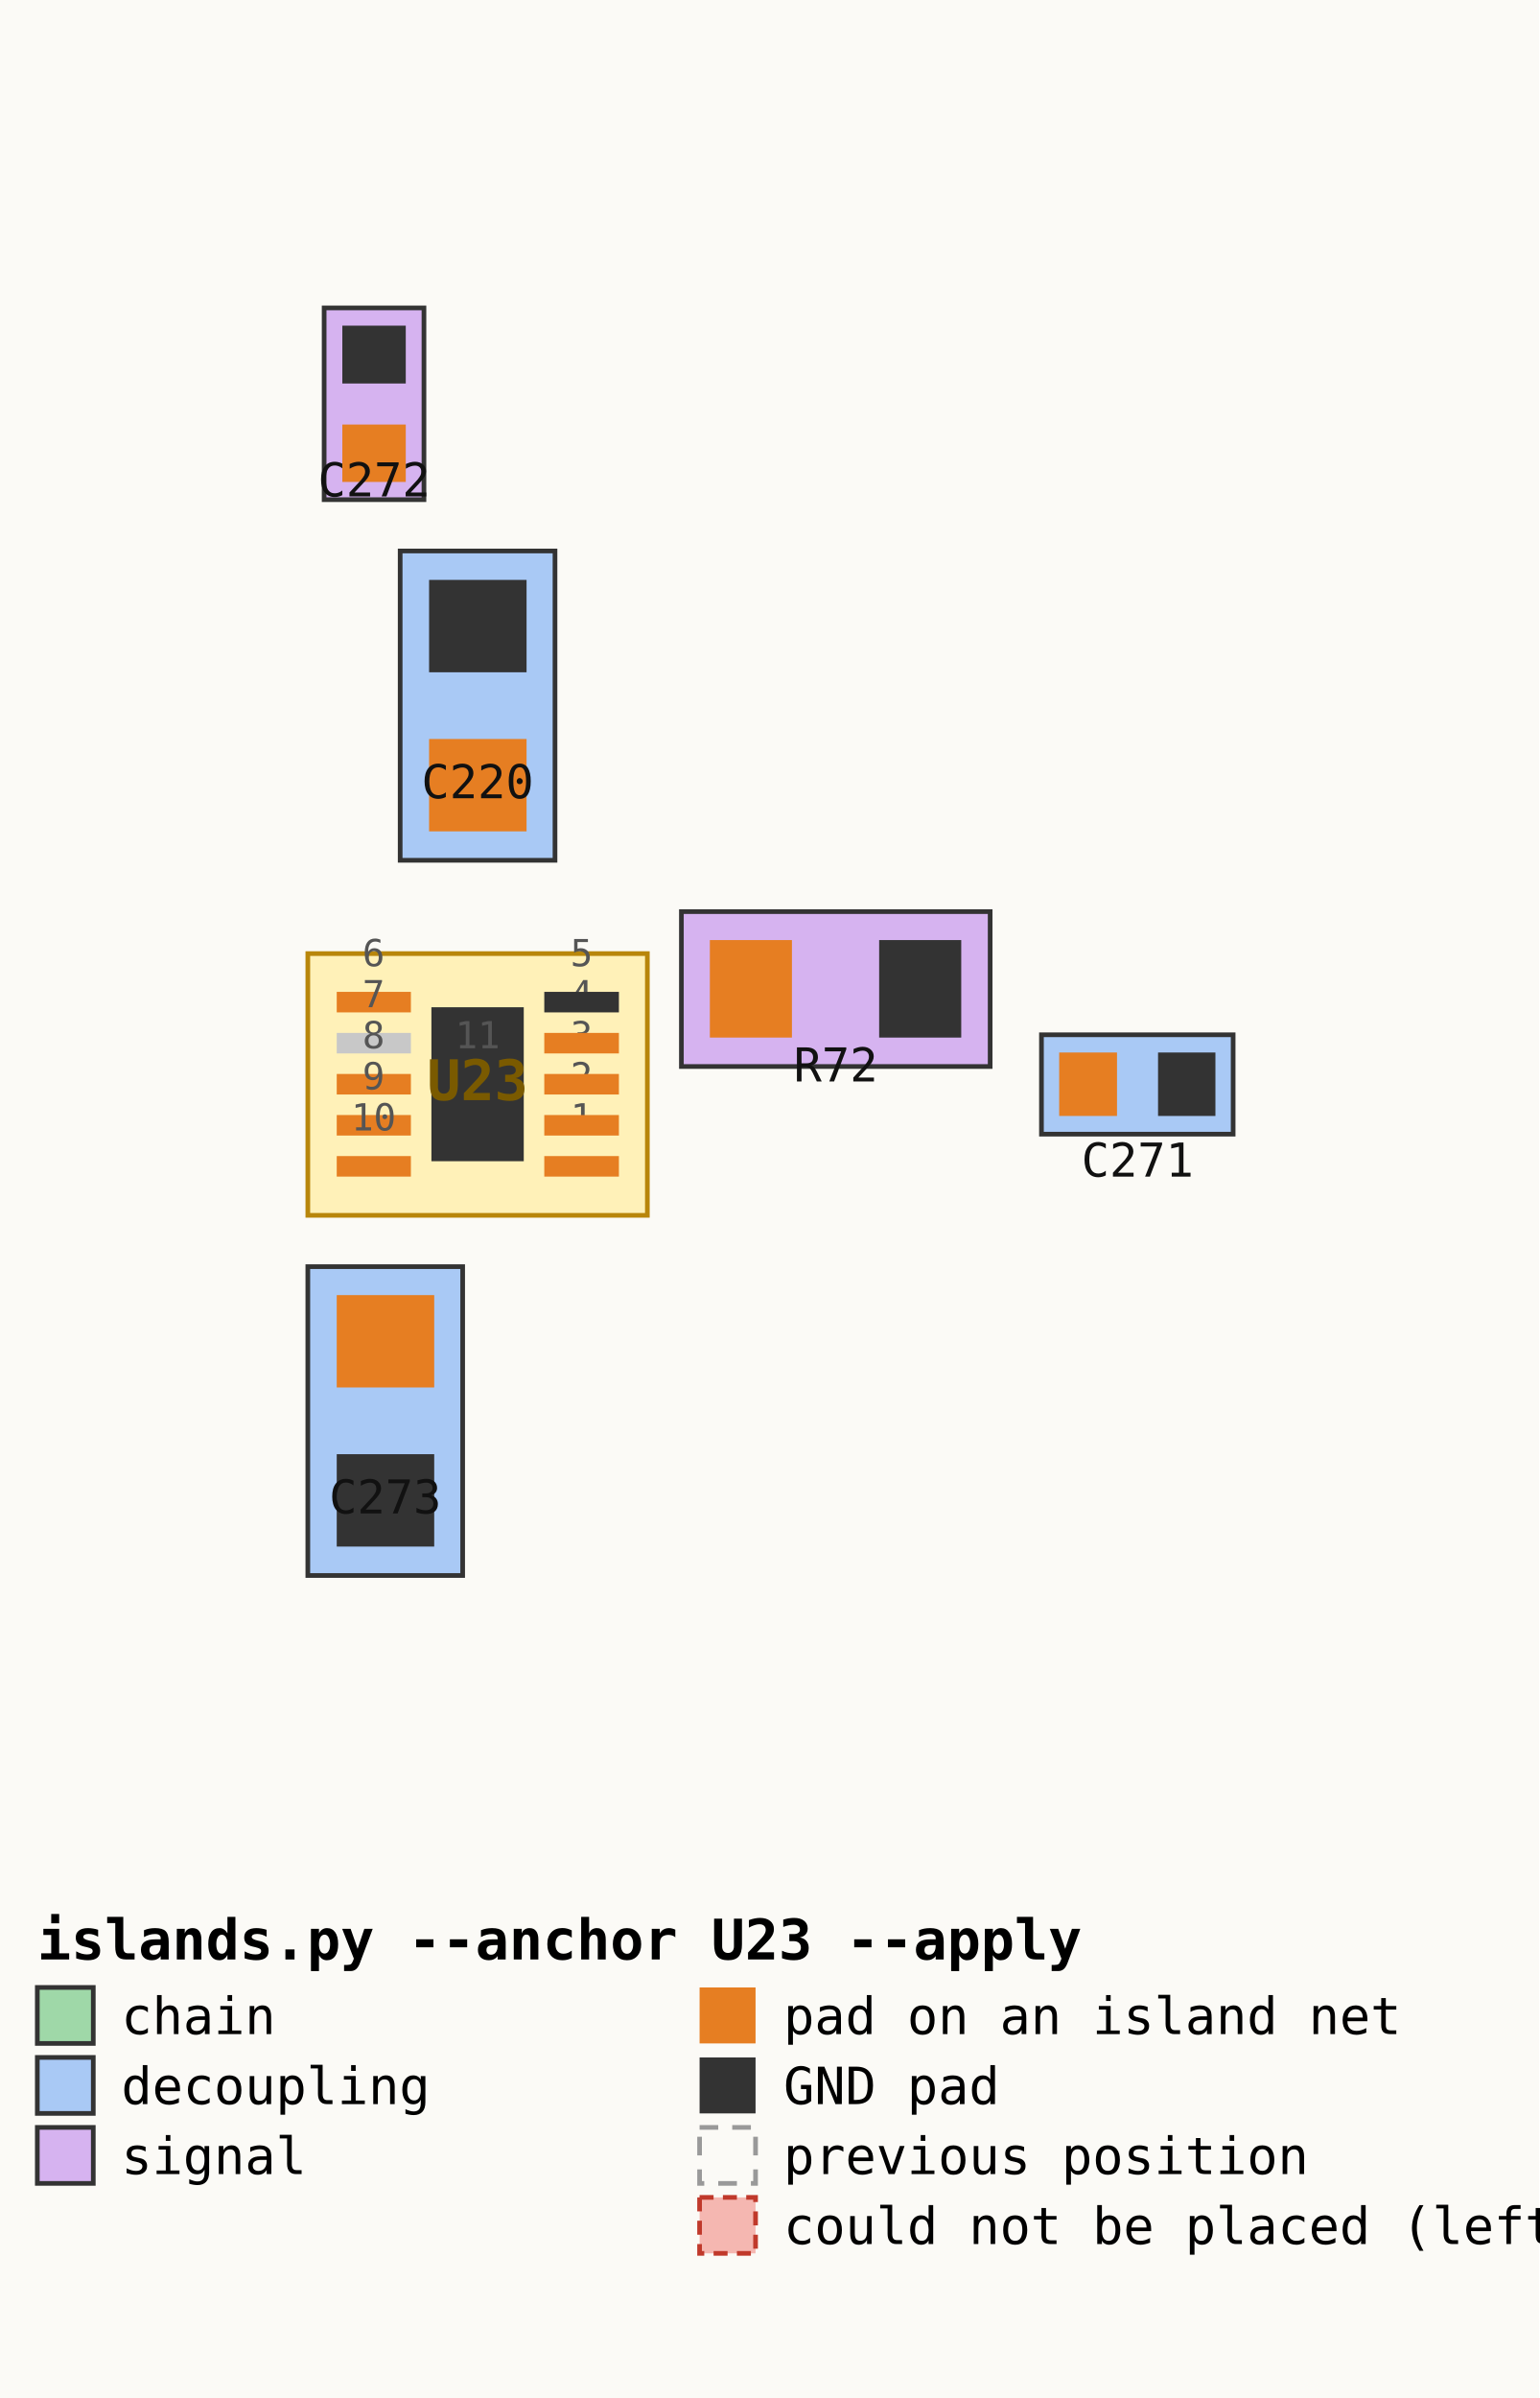
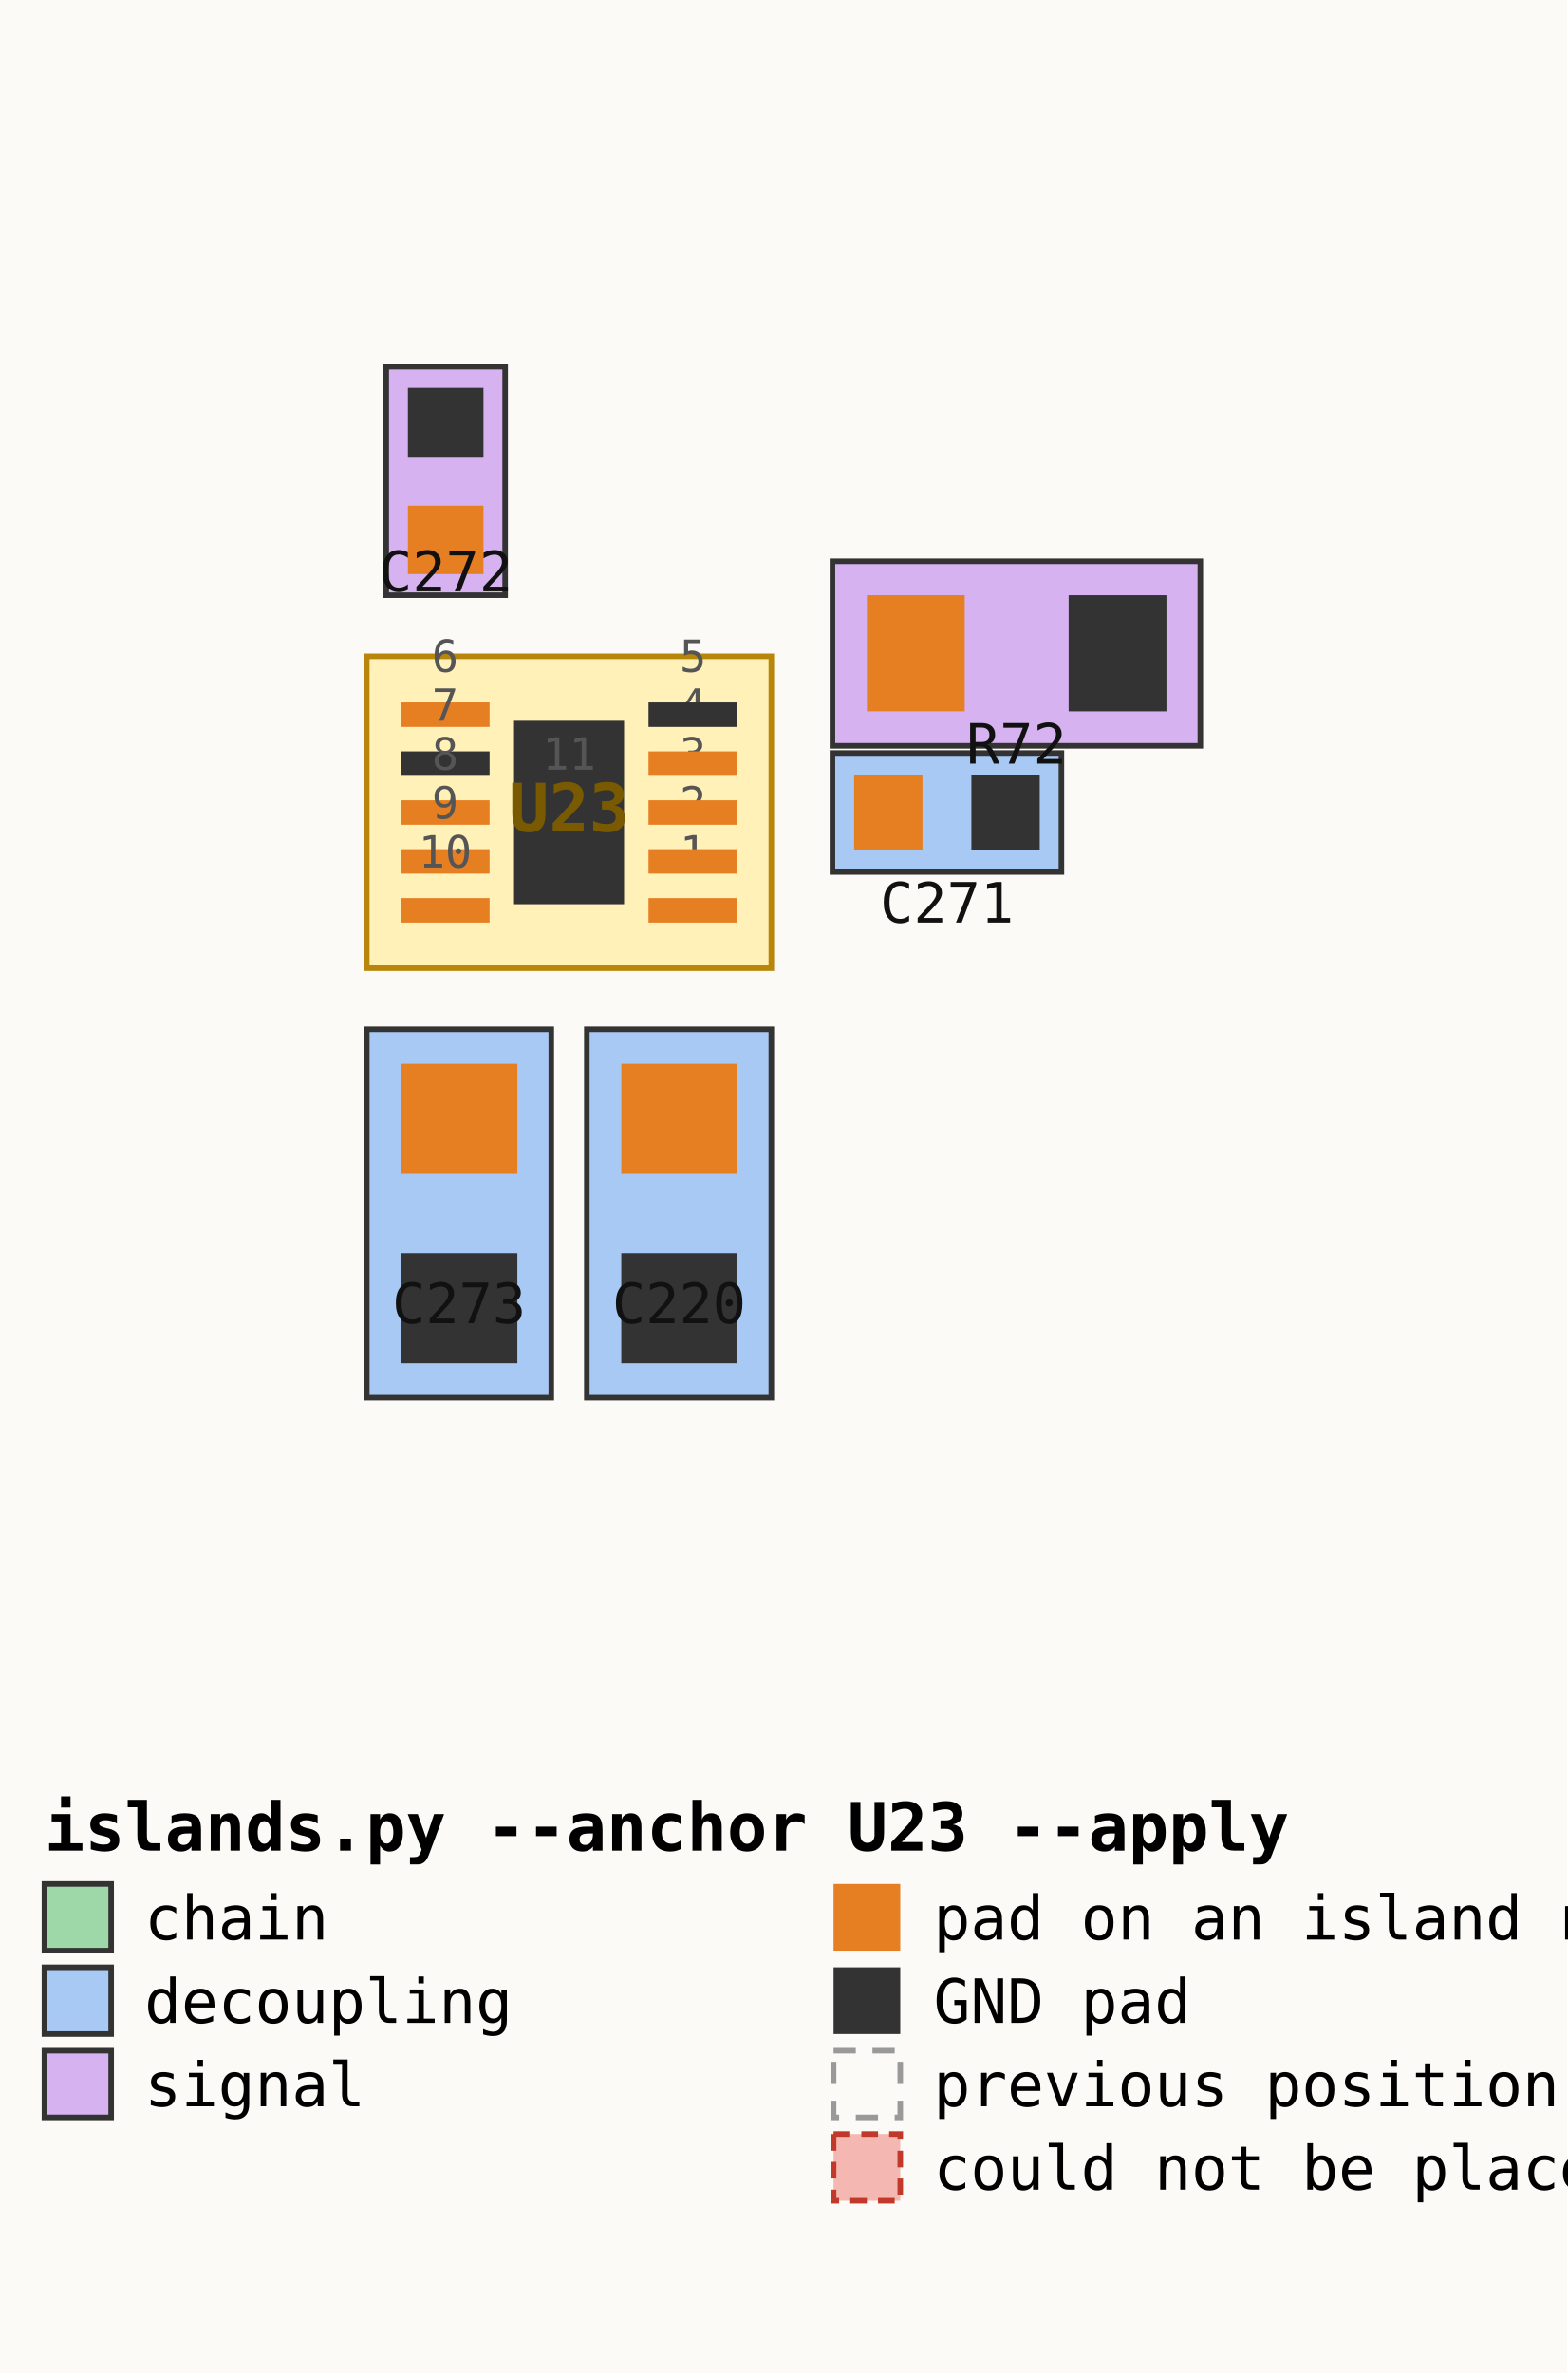
- <svg xmlns="http://www.w3.org/2000/svg" width="330" height="514" viewBox="0 0 330 514" font-family="monospace">
-   <rect x="0" y="0" width="330" height="514" fill="#fbfaf6" />
-   <rect x="-9471.1" y="338.2" width="2200.0" height="2200.0" fill="none" stroke="#000" stroke-width="2" />
-   <polygon points="5449.2,2020.9 5376.4,2020.9 5376.4,1964.8 5449.2,1964.8" fill="none" stroke="#b8860b" stroke-width="1" stroke-dasharray="4,3" />
-   <polygon points="138.8,260.5 66.0,260.5 66.0,204.4 138.8,204.4" fill="#fff1b8" stroke="#b8860b" stroke-width="1" />
-   <polygon points="111.7,247.8 93.2,247.8 93.2,217.0 111.7,217.0" fill="#c8c8c8" stroke="none" stroke-width="1" />
-   <text x="102.4" y="224.7" font-size="8" fill="#555" text-anchor="middle" />
-   <polygon points="132.7,252.2 116.7,252.2 116.7,247.8 132.7,247.8" fill="#e67e22" stroke="none" stroke-width="1" />
-   <text x="124.7" y="242.3" font-size="8" fill="#555" text-anchor="middle">1</text>
-   <polygon points="132.7,243.4 116.7,243.4 116.7,239.0 132.7,239.0" fill="#e67e22" stroke="none" stroke-width="1" />
-   <text x="124.7" y="233.5" font-size="8" fill="#555" text-anchor="middle">2</text>
-   <polygon points="132.7,234.6 116.7,234.6 116.7,230.2 132.7,230.2" fill="#e67e22" stroke="none" stroke-width="1" />
-   <text x="124.7" y="224.7" font-size="8" fill="#555" text-anchor="middle">3</text>
-   <polygon points="132.7,225.8 116.7,225.8 116.7,221.4 132.7,221.4" fill="#e67e22" stroke="none" stroke-width="1" />
-   <text x="124.7" y="215.9" font-size="8" fill="#555" text-anchor="middle">4</text>
-   <polygon points="132.7,217.0 116.7,217.0 116.7,212.6 132.7,212.6" fill="#333" stroke="none" stroke-width="1" />
-   <text x="124.7" y="207.1" font-size="8" fill="#555" text-anchor="middle">5</text>
-   <polygon points="88.1,217.0 72.2,217.0 72.2,212.6 88.1,212.6" fill="#e67e22" stroke="none" stroke-width="1" />
-   <text x="80.1" y="207.1" font-size="8" fill="#555" text-anchor="middle">6</text>
-   <polygon points="88.1,225.8 72.2,225.8 72.2,221.4 88.1,221.4" fill="#c8c8c8" stroke="none" stroke-width="1" />
-   <text x="80.1" y="215.9" font-size="8" fill="#555" text-anchor="middle">7</text>
-   <polygon points="88.1,234.6 72.2,234.6 72.2,230.2 88.1,230.2" fill="#e67e22" stroke="none" stroke-width="1" />
-   <text x="80.1" y="224.7" font-size="8" fill="#555" text-anchor="middle">8</text>
-   <polygon points="88.1,243.4 72.2,243.4 72.2,239.0 88.1,239.0" fill="#e67e22" stroke="none" stroke-width="1" />
-   <text x="80.1" y="233.5" font-size="8" fill="#555" text-anchor="middle">9</text>
-   <polygon points="88.1,252.2 72.2,252.2 72.2,247.8 88.1,247.8" fill="#e67e22" stroke="none" stroke-width="1" />
-   <text x="80.1" y="242.3" font-size="8" fill="#555" text-anchor="middle">10</text>
-   <polygon points="112.3,248.9 92.5,248.9 92.5,215.9 112.3,215.9" fill="#333" stroke="none" stroke-width="1" />
-   <text x="102.4" y="224.7" font-size="8" fill="#555" text-anchor="middle">11</text>
-   <text x="102.4" y="232.4" font-size="12" font-weight="bold" fill="#7a5a00" text-anchor="middle" dominant-baseline="middle">U23</text>
-   <polygon points="85.8,184.4 85.8,118.1 119.0,118.1 119.0,184.4" fill="#a9c9f5" stroke="#333" stroke-width="1" />
-   <polygon points="92.0,178.2 92.0,158.4 112.9,158.4 112.9,178.2" fill="#e67e22" stroke="none" stroke-width="1" />
-   <polygon points="92.0,144.1 92.0,124.3 112.9,124.3 112.9,144.1" fill="#333" stroke="none" stroke-width="1" />
-   <text x="102.4" y="171.1" font-size="10" fill="#111" text-anchor="middle">C220</text>
+ <svg xmlns="http://www.w3.org/2000/svg" width="282" height="427" viewBox="0 0 282 427" font-family="monospace">
+   <rect x="0" y="0" width="282" height="427" fill="#fbfaf6" />
+   <rect x="-8767.1" y="-1685.8" width="2200.0" height="2200.0" fill="none" stroke="#000" stroke-width="2" />
+   <polygon points="5947.5,-255.2 5874.7,-255.2 5874.7,-311.3 5947.5,-311.3" fill="none" stroke="#b8860b" stroke-width="1" stroke-dasharray="4,3" />
+   <polygon points="138.8,174.2 66.0,174.2 66.0,118.1 138.8,118.1" fill="#fff1b8" stroke="#b8860b" stroke-width="1" />
+   <polygon points="111.7,161.6 93.2,161.6 93.2,130.8 111.7,130.8" fill="#c8c8c8" stroke="none" stroke-width="1" />
+   <text x="102.4" y="138.5" font-size="8" fill="#555" text-anchor="middle" />
+   <polygon points="132.7,166.0 116.7,166.0 116.7,161.6 132.7,161.6" fill="#e67e22" stroke="none" stroke-width="1" />
+   <text x="124.7" y="156.1" font-size="8" fill="#555" text-anchor="middle">1</text>
+   <polygon points="132.7,157.2 116.7,157.2 116.7,152.8 132.7,152.8" fill="#e67e22" stroke="none" stroke-width="1" />
+   <text x="124.7" y="147.3" font-size="8" fill="#555" text-anchor="middle">2</text>
+   <polygon points="132.7,148.4 116.7,148.4 116.7,144.0 132.7,144.0" fill="#e67e22" stroke="none" stroke-width="1" />
+   <text x="124.7" y="138.5" font-size="8" fill="#555" text-anchor="middle">3</text>
+   <polygon points="132.7,139.6 116.7,139.6 116.7,135.2 132.7,135.2" fill="#e67e22" stroke="none" stroke-width="1" />
+   <text x="124.7" y="129.7" font-size="8" fill="#555" text-anchor="middle">4</text>
+   <polygon points="132.7,130.8 116.7,130.8 116.7,126.4 132.7,126.4" fill="#333" stroke="none" stroke-width="1" />
+   <text x="124.7" y="120.9" font-size="8" fill="#555" text-anchor="middle">5</text>
+   <polygon points="88.1,130.8 72.2,130.8 72.2,126.4 88.1,126.4" fill="#e67e22" stroke="none" stroke-width="1" />
+   <text x="80.1" y="120.9" font-size="8" fill="#555" text-anchor="middle">6</text>
+   <polygon points="88.1,139.6 72.2,139.6 72.2,135.2 88.1,135.2" fill="#333" stroke="none" stroke-width="1" />
+   <text x="80.1" y="129.7" font-size="8" fill="#555" text-anchor="middle">7</text>
+   <polygon points="88.1,148.4 72.2,148.4 72.2,144.0 88.1,144.0" fill="#e67e22" stroke="none" stroke-width="1" />
+   <text x="80.1" y="138.5" font-size="8" fill="#555" text-anchor="middle">8</text>
+   <polygon points="88.1,157.2 72.2,157.2 72.2,152.8 88.1,152.8" fill="#e67e22" stroke="none" stroke-width="1" />
+   <text x="80.1" y="147.3" font-size="8" fill="#555" text-anchor="middle">9</text>
+   <polygon points="88.1,166.0 72.2,166.0 72.2,161.6 88.1,161.6" fill="#e67e22" stroke="none" stroke-width="1" />
+   <text x="80.1" y="156.1" font-size="8" fill="#555" text-anchor="middle">10</text>
+   <polygon points="112.3,162.7 92.5,162.7 92.5,129.7 112.3,129.7" fill="#333" stroke="none" stroke-width="1" />
+   <text x="102.4" y="138.5" font-size="8" fill="#555" text-anchor="middle">11</text>
+   <text x="102.4" y="146.2" font-size="12" font-weight="bold" fill="#7a5a00" text-anchor="middle" dominant-baseline="middle">U23</text>
+   <polygon points="138.8,185.2 138.8,251.5 105.6,251.5 105.6,185.2" fill="#a9c9f5" stroke="#333" stroke-width="1" />
+   <polygon points="132.7,191.4 132.7,211.2 111.8,211.2 111.8,191.4" fill="#e67e22" stroke="none" stroke-width="1" />
+   <polygon points="132.7,225.5 132.7,245.3 111.8,245.3 111.8,225.5" fill="#333" stroke="none" stroke-width="1" />
+   <text x="122.2" y="238.1" font-size="10" fill="#111" text-anchor="middle">C220</text>
  <polygon points="69.5,107.1 69.5,66.0 90.9,66.0 90.9,107.1" fill="#d6b3f0" stroke="#333" stroke-width="1" />
  <polygon points="73.4,103.3 73.4,91.0 87.0,91.0 87.0,103.3" fill="#e67e22" stroke="none" stroke-width="1" />
  <polygon points="73.4,82.2 73.4,69.8 87.0,69.8 87.0,82.2" fill="#333" stroke="none" stroke-width="1" />
  <text x="80.2" y="106.4" font-size="10" fill="#111" text-anchor="middle">C272</text>
-   <polygon points="223.3,221.8 264.4,221.8 264.4,243.1 223.3,243.1" fill="#a9c9f5" stroke="#333" stroke-width="1" />
-   <polygon points="227.1,225.6 239.5,225.6 239.5,239.2 227.1,239.2" fill="#e67e22" stroke="none" stroke-width="1" />
-   <polygon points="248.3,225.6 260.6,225.6 260.6,239.2 248.3,239.2" fill="#333" stroke="none" stroke-width="1" />
-   <text x="243.9" y="252.2" font-size="10" fill="#111" text-anchor="middle">C271</text>
-   <polygon points="99.2,271.5 99.2,337.7 66.0,337.7 66.0,271.5" fill="#a9c9f5" stroke="#333" stroke-width="1" />
-   <polygon points="93.1,277.6 93.1,297.4 72.2,297.4 72.2,277.6" fill="#e67e22" stroke="none" stroke-width="1" />
-   <polygon points="93.1,311.7 93.1,331.5 72.2,331.5 72.2,311.7" fill="#333" stroke="none" stroke-width="1" />
-   <text x="82.6" y="324.4" font-size="10" fill="#111" text-anchor="middle">C273</text>
-   <polygon points="146.1,195.4 212.3,195.4 212.3,228.6 146.1,228.6" fill="#d6b3f0" stroke="#333" stroke-width="1" />
-   <polygon points="152.2,201.5 169.8,201.5 169.8,222.4 152.2,222.4" fill="#e67e22" stroke="none" stroke-width="1" />
-   <polygon points="188.5,201.5 206.1,201.5 206.1,222.4 188.5,222.4" fill="#333" stroke="none" stroke-width="1" />
-   <text x="179.2" y="231.8" font-size="10" fill="#111" text-anchor="middle">R72</text>
-   <text x="8" y="420" font-size="12" font-weight="bold">islands.py --anchor U23 --apply</text>
-   <rect x="8" y="426" width="12" height="12" fill="#9fd8a8" stroke="#333" />
-   <text x="26" y="436" font-size="11">chain</text>
-   <rect x="8" y="441" width="12" height="12" fill="#a9c9f5" stroke="#333" />
-   <text x="26" y="451" font-size="11">decoupling</text>
-   <rect x="8" y="456" width="12" height="12" fill="#d6b3f0" stroke="#333" />
-   <text x="26" y="466" font-size="11">signal</text>
-   <rect x="150" y="426" width="12" height="12" fill="#e67e22" />
-   <text x="168" y="436" font-size="11">pad on an island net</text>
-   <rect x="150" y="441" width="12" height="12" fill="#333" />
-   <text x="168" y="451" font-size="11">GND pad</text>
-   <rect x="150" y="456" width="12" height="12" fill="none" stroke="#999" stroke-dasharray="4,3" />
-   <text x="168" y="466" font-size="11">previous position</text>
-   <rect x="150" y="471" width="12" height="12" fill="#f5b7b1" stroke="#c0392b" stroke-dasharray="3,2" />
-   <text x="168" y="481" font-size="11">could not be placed (left where it is)</text>
-   <text x="400" y="436" font-size="11">previous positions out of view: C220, C272, C271, C273, R72</text>
-   <text x="400" y="451" font-size="11">grid: 460.5..475.5 x 14.6..33.0 mm, 22 px/mm</text>
+   <polygon points="149.8,135.5 191.0,135.5 191.0,156.9 149.8,156.9" fill="#a9c9f5" stroke="#333" stroke-width="1" />
+   <polygon points="153.7,139.4 166.0,139.4 166.0,153.0 153.7,153.0" fill="#e67e22" stroke="none" stroke-width="1" />
+   <polygon points="174.8,139.4 187.1,139.4 187.1,153.0 174.8,153.0" fill="#333" stroke="none" stroke-width="1" />
+   <text x="170.4" y="166.0" font-size="10" fill="#111" text-anchor="middle">C271</text>
+   <polygon points="99.2,185.2 99.2,251.5 66.0,251.5 66.0,185.2" fill="#a9c9f5" stroke="#333" stroke-width="1" />
+   <polygon points="93.1,191.4 93.1,211.2 72.2,211.2 72.2,191.4" fill="#e67e22" stroke="none" stroke-width="1" />
+   <polygon points="93.1,225.5 93.1,245.3 72.2,245.3 72.2,225.5" fill="#333" stroke="none" stroke-width="1" />
+   <text x="82.6" y="238.1" font-size="10" fill="#111" text-anchor="middle">C273</text>
+   <polygon points="149.8,101.0 216.0,101.0 216.0,134.2 149.8,134.2" fill="#d6b3f0" stroke="#333" stroke-width="1" />
+   <polygon points="156.0,107.1 173.6,107.1 173.6,128.0 156.0,128.0" fill="#e67e22" stroke="none" stroke-width="1" />
+   <polygon points="192.3,107.1 209.9,107.1 209.9,128.0 192.3,128.0" fill="#333" stroke="none" stroke-width="1" />
+   <text x="182.9" y="137.4" font-size="10" fill="#111" text-anchor="middle">R72</text>
+   <text x="8" y="333" font-size="12" font-weight="bold">islands.py --anchor U23 --apply</text>
+   <rect x="8" y="339" width="12" height="12" fill="#9fd8a8" stroke="#333" />
+   <text x="26" y="349" font-size="11">chain</text>
+   <rect x="8" y="354" width="12" height="12" fill="#a9c9f5" stroke="#333" />
+   <text x="26" y="364" font-size="11">decoupling</text>
+   <rect x="8" y="369" width="12" height="12" fill="#d6b3f0" stroke="#333" />
+   <text x="26" y="379" font-size="11">signal</text>
+   <rect x="150" y="339" width="12" height="12" fill="#e67e22" />
+   <text x="168" y="349" font-size="11">pad on an island net</text>
+   <rect x="150" y="354" width="12" height="12" fill="#333" />
+   <text x="168" y="364" font-size="11">GND pad</text>
+   <rect x="150" y="369" width="12" height="12" fill="none" stroke="#999" stroke-dasharray="4,3" />
+   <text x="168" y="379" font-size="11">previous position</text>
+   <rect x="150" y="384" width="12" height="12" fill="#f5b7b1" stroke="#c0392b" stroke-dasharray="3,2" />
+   <text x="168" y="394" font-size="11">could not be placed (left where it is)</text>
+   <text x="400" y="349" font-size="11">previous positions out of view: C220, C272, C271, C273, R72</text>
+   <text x="400" y="364" font-size="11">grid: 428.5..441.3 x 106.6..121.1 mm, 22 px/mm</text>
</svg>
